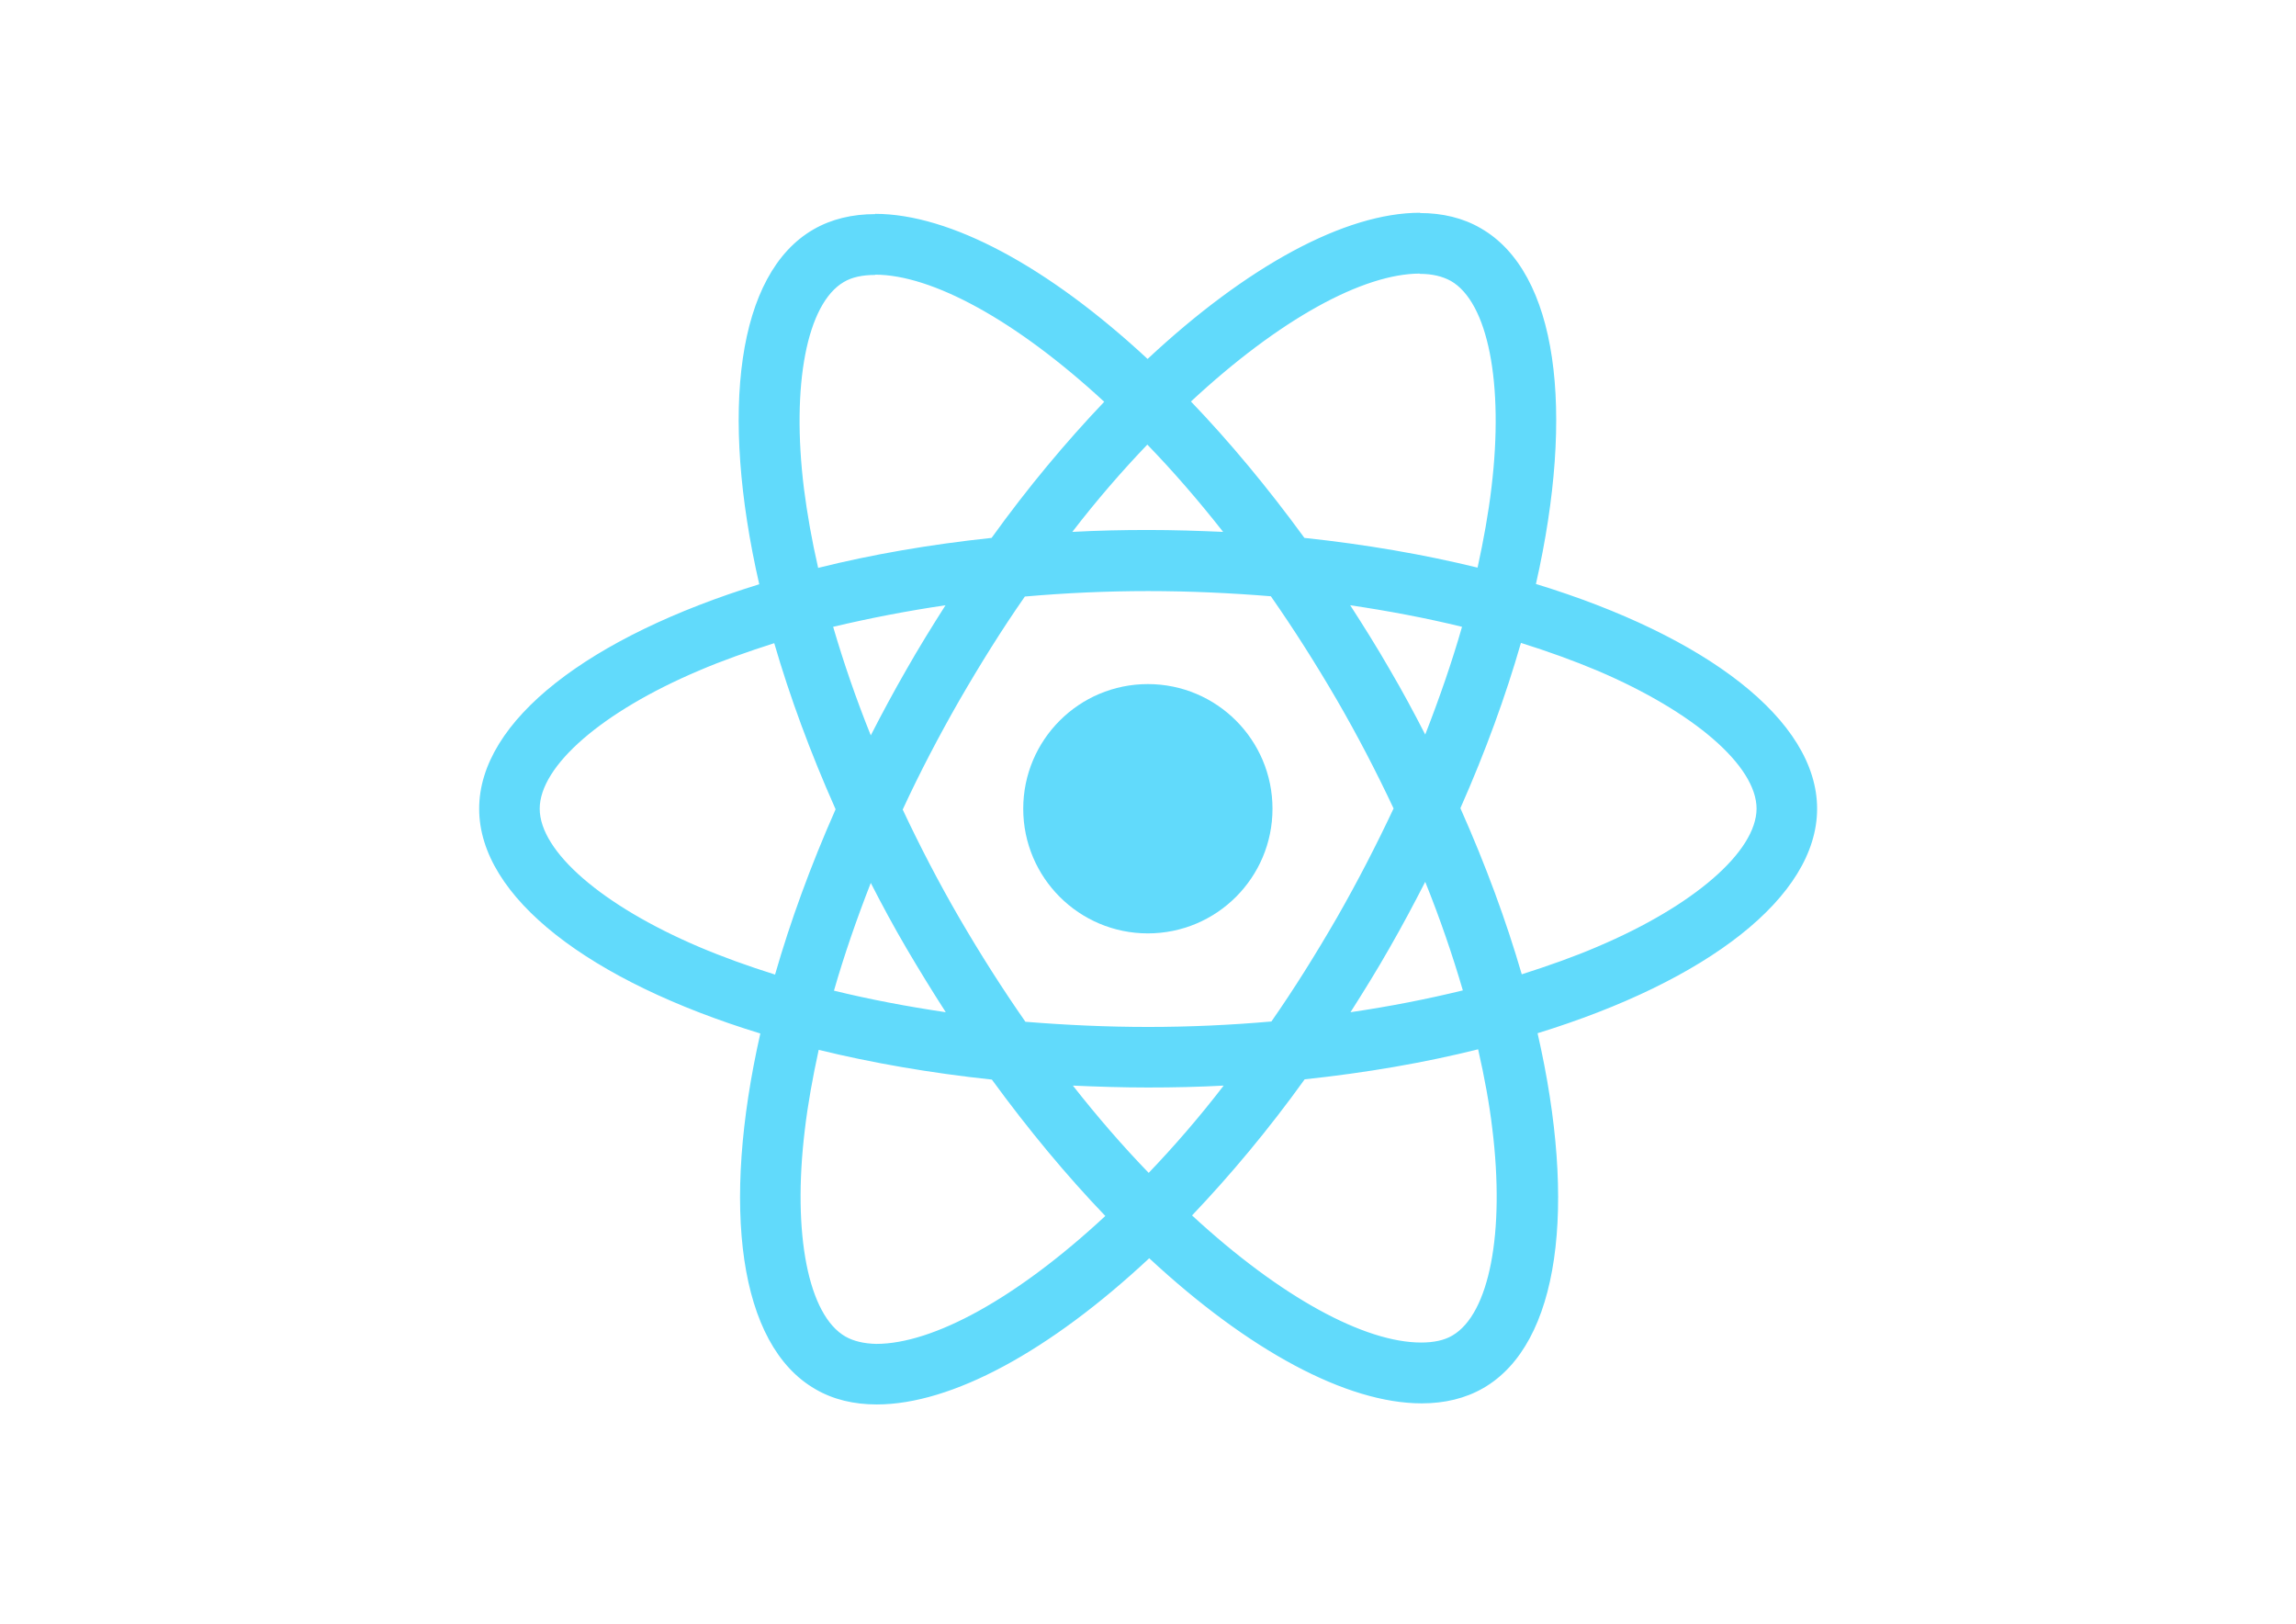
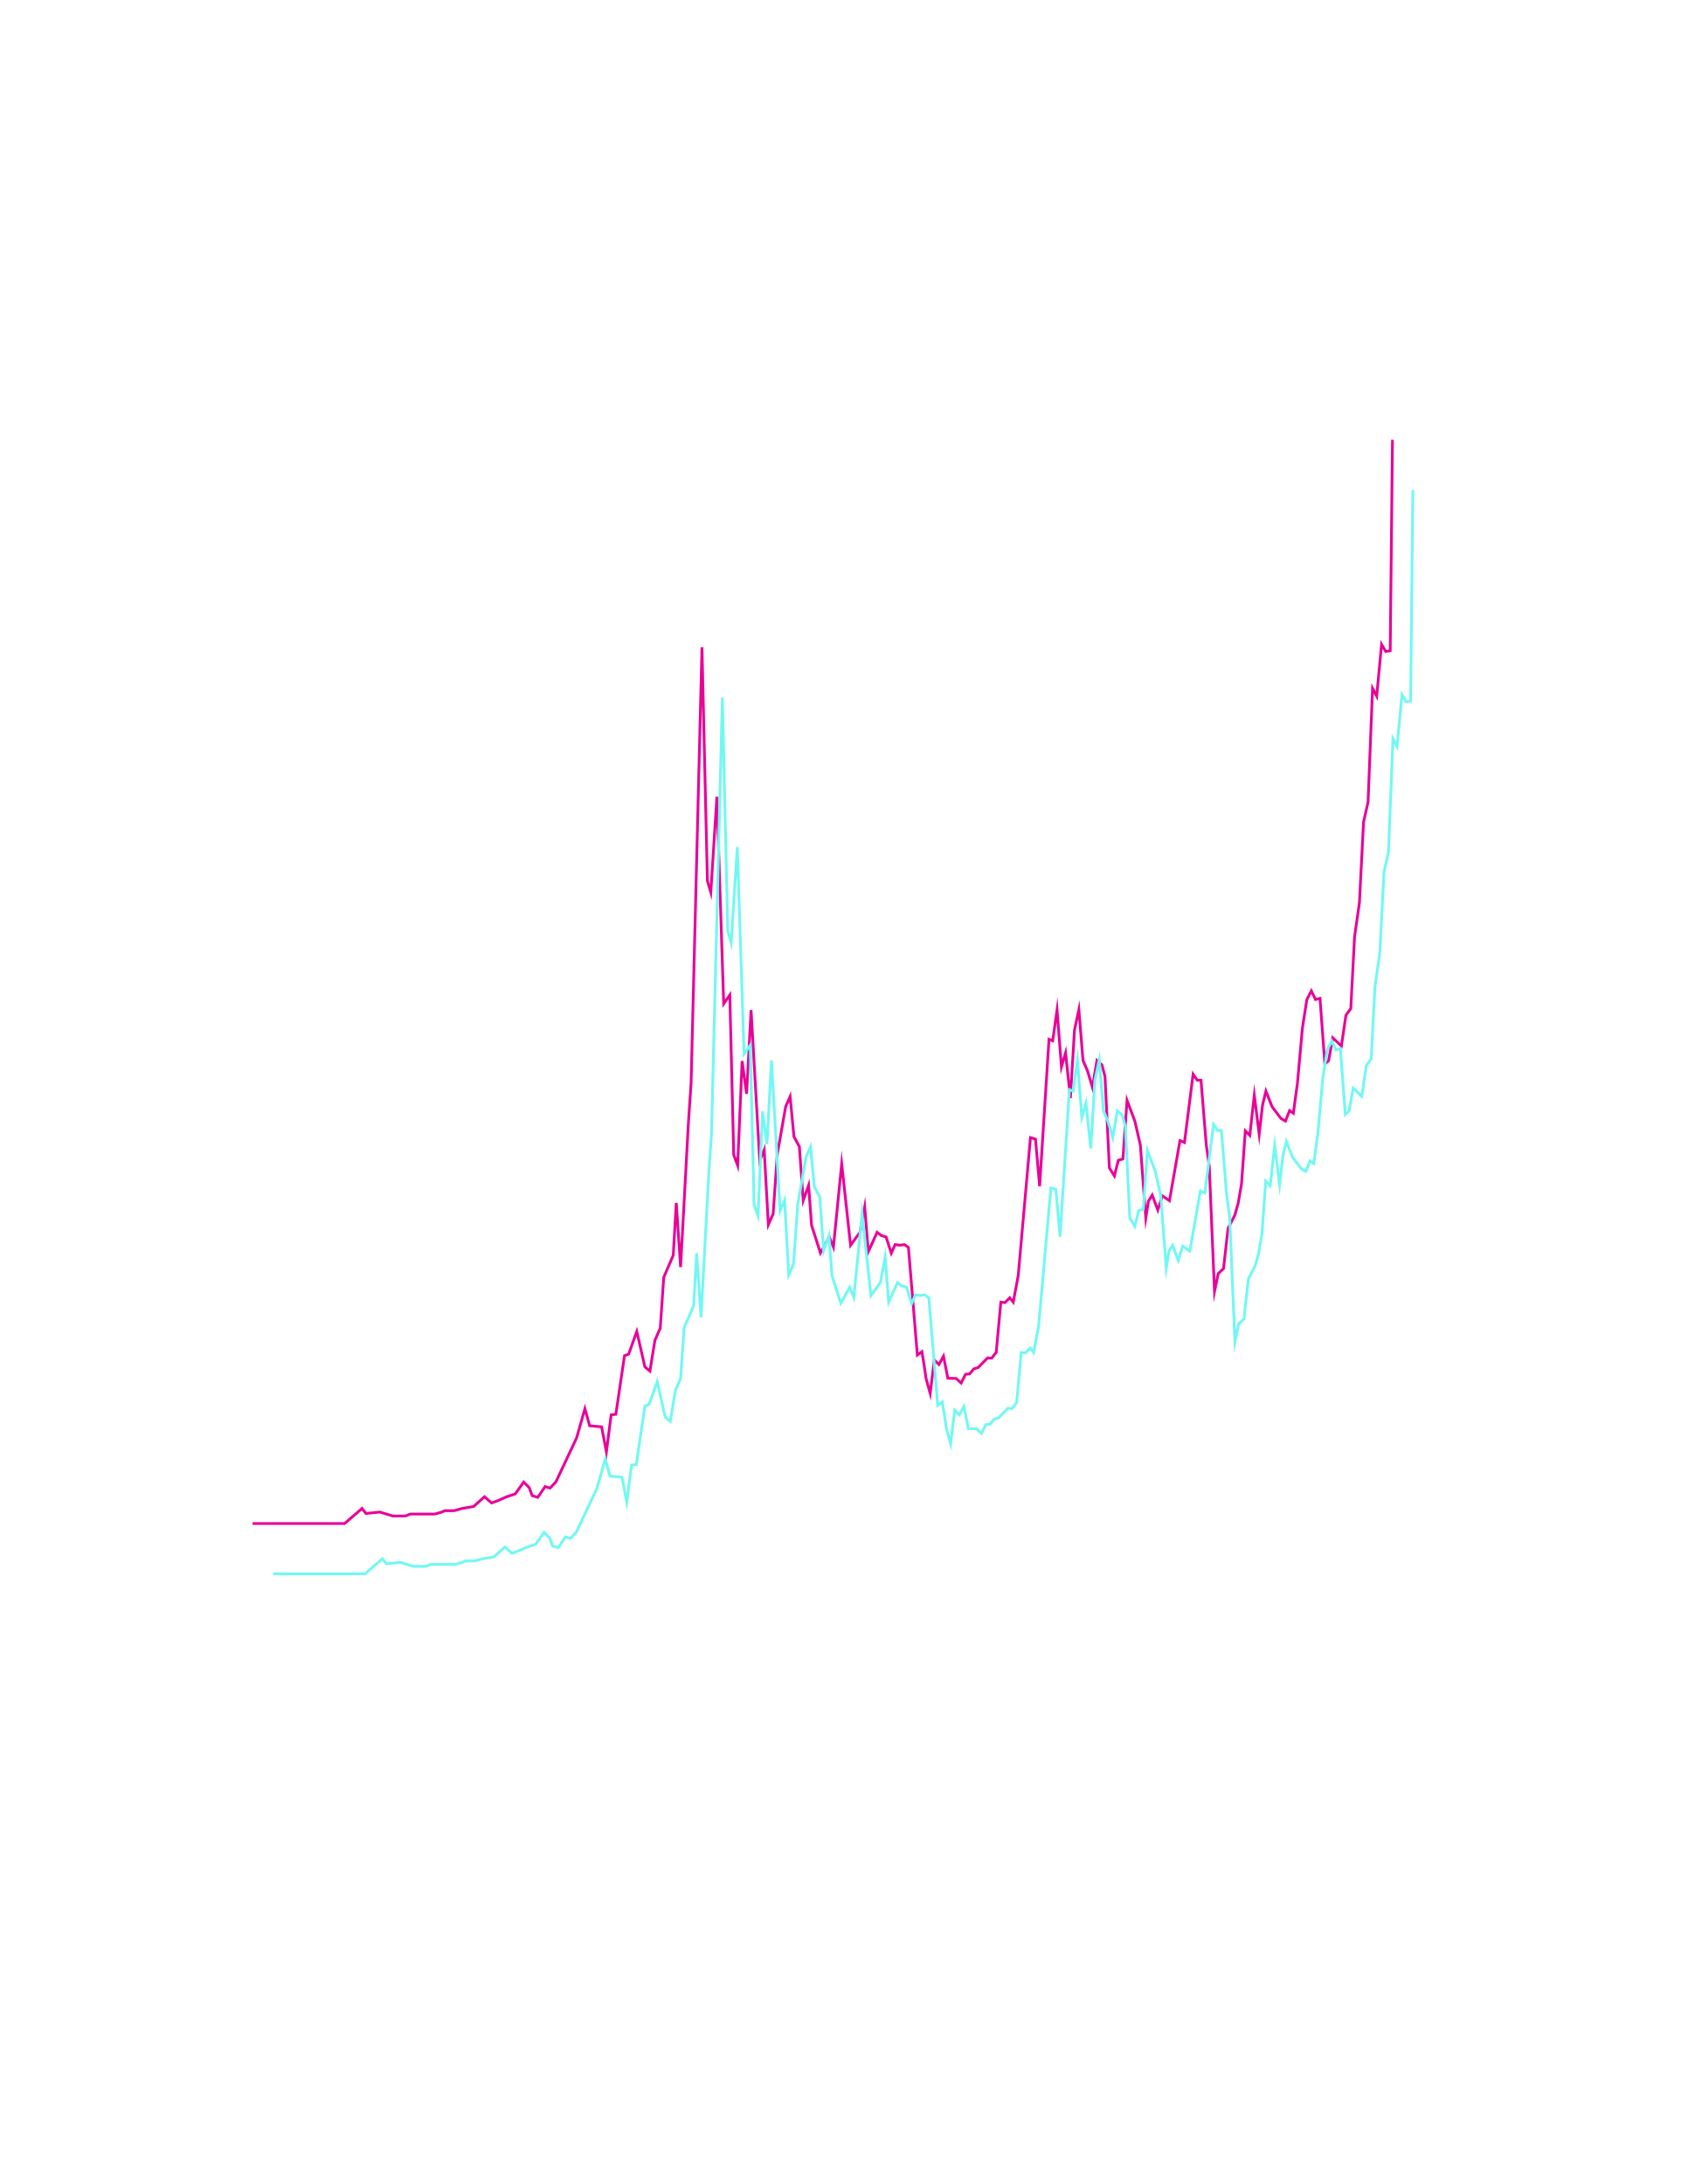
- <svg xmlns="http://www.w3.org/2000/svg" viewBox="0 0 841.9 595.3">
-   <g fill="#61DAFB">
-     <path d="M666.3 296.5c0-32.5-40.7-63.3-103.1-82.4 14.4-63.6 8-114.2-20.2-130.4-6.5-3.8-14.1-5.6-22.4-5.6v22.3c4.6 0 8.3.9 11.4 2.6 13.6 7.8 19.5 37.5 14.9 75.7-1.1 9.4-2.9 19.3-5.1 29.4-19.6-4.8-41-8.5-63.5-10.9-13.5-18.5-27.5-35.3-41.6-50 32.6-30.3 63.2-46.9 84-46.9V78c-27.5 0-63.5 19.6-99.9 53.6-36.4-33.8-72.4-53.2-99.9-53.2v22.3c20.7 0 51.4 16.5 84 46.6-14 14.7-28 31.4-41.3 49.9-22.6 2.4-44 6.1-63.6 11-2.3-10-4-19.7-5.2-29-4.7-38.2 1.1-67.9 14.6-75.8 3-1.8 6.9-2.6 11.5-2.6V78.5c-8.4 0-16 1.8-22.6 5.6-28.1 16.2-34.4 66.7-19.9 130.1-62.2 19.2-102.7 49.9-102.7 82.3 0 32.5 40.7 63.3 103.1 82.4-14.4 63.6-8 114.2 20.2 130.4 6.5 3.8 14.1 5.6 22.5 5.6 27.5 0 63.5-19.6 99.9-53.6 36.4 33.8 72.4 53.2 99.9 53.2 8.4 0 16-1.8 22.6-5.6 28.1-16.2 34.4-66.7 19.9-130.1 62-19.1 102.5-49.9 102.5-82.3zm-130.2-66.7c-3.7 12.9-8.3 26.2-13.5 39.5-4.1-8-8.4-16-13.1-24-4.6-8-9.5-15.8-14.4-23.4 14.2 2.1 27.9 4.7 41 7.9zm-45.8 106.5c-7.8 13.5-15.8 26.3-24.1 38.2-14.9 1.3-30 2-45.2 2-15.1 0-30.2-.7-45-1.9-8.3-11.9-16.4-24.6-24.2-38-7.6-13.1-14.5-26.4-20.8-39.8 6.2-13.4 13.2-26.8 20.7-39.9 7.8-13.5 15.8-26.3 24.1-38.2 14.9-1.3 30-2 45.2-2 15.1 0 30.2.7 45 1.9 8.3 11.9 16.4 24.6 24.2 38 7.6 13.1 14.5 26.4 20.8 39.8-6.3 13.4-13.2 26.8-20.7 39.9zm32.3-13c5.4 13.4 10 26.8 13.8 39.8-13.1 3.2-26.9 5.9-41.2 8 4.9-7.7 9.8-15.6 14.4-23.7 4.6-8 8.9-16.1 13-24.1zM421.2 430c-9.3-9.6-18.6-20.3-27.8-32 9 .4 18.2.7 27.5.7 9.4 0 18.7-.2 27.8-.7-9 11.7-18.3 22.4-27.5 32zm-74.4-58.9c-14.2-2.1-27.9-4.7-41-7.9 3.7-12.9 8.3-26.2 13.5-39.5 4.1 8 8.4 16 13.1 24 4.7 8 9.5 15.8 14.4 23.4zM420.7 163c9.3 9.6 18.6 20.3 27.8 32-9-.4-18.2-.7-27.5-.7-9.4 0-18.7.2-27.8.7 9-11.7 18.3-22.4 27.5-32zm-74 58.9c-4.9 7.7-9.8 15.6-14.4 23.7-4.6 8-8.9 16-13 24-5.4-13.4-10-26.8-13.8-39.8 13.1-3.1 26.9-5.8 41.2-7.9zm-90.5 125.2c-35.4-15.1-58.3-34.9-58.3-50.6 0-15.7 22.9-35.6 58.3-50.6 8.6-3.7 18-7 27.7-10.1 5.7 19.6 13.2 40 22.5 60.9-9.2 20.8-16.6 41.1-22.2 60.6-9.9-3.1-19.3-6.5-28-10.2zM310 490c-13.6-7.8-19.5-37.5-14.9-75.7 1.1-9.4 2.9-19.3 5.1-29.4 19.6 4.8 41 8.5 63.5 10.9 13.5 18.5 27.5 35.3 41.6 50-32.6 30.3-63.2 46.9-84 46.9-4.5-.1-8.3-1-11.3-2.7zm237.2-76.2c4.7 38.2-1.1 67.9-14.6 75.8-3 1.8-6.9 2.6-11.5 2.6-20.7 0-51.4-16.5-84-46.6 14-14.7 28-31.4 41.3-49.9 22.6-2.4 44-6.1 63.6-11 2.3 10.1 4.1 19.8 5.2 29.1zm38.5-66.7c-8.6 3.7-18 7-27.7 10.1-5.7-19.6-13.2-40-22.5-60.9 9.2-20.8 16.6-41.1 22.2-60.6 9.9 3.1 19.3 6.5 28.1 10.2 35.4 15.1 58.3 34.9 58.3 50.6-.1 15.7-23 35.6-58.4 50.6zM320.8 78.4z" />
-     <circle cx="420.9" cy="296.5" r="45.7" />
-     <path d="M520.5 78.1z" />
-   </g>
+ <svg xmlns="http://www.w3.org/2000/svg" version="1.1" id="Layer_1" x="0px" y="0px" viewBox="0 0 612 792" style="enable-background:new 0 0 612 792;" xml:space="preserve">
+   <style type="text/css">
+ 	.st0{fill:none;stroke:#E90298;stroke-miterlimit:10;}
+ 	.st1{fill:none;stroke:#71F8F2;stroke-miterlimit:10;}
+ </style>
+   <polyline class="st0" points="91.6,552.49 124.95,552.49 131.28,547.02 132.69,548.84 137.75,548.33 142.4,549.75 147.05,549.75  148.77,549.04 157.67,549.04 159.9,548.43 161.31,547.83 164.65,547.83 167.58,547.02 171.73,546.31 175.67,542.77 178.24,545.03  180.48,544.21 183.75,542.77 186.82,541.76 189.89,537.46 191.93,539.51 192.95,542.37 195,542.98 197.65,539.1 199.44,539.62  201.53,537.46 209.07,521.45 212.08,510.86 213.8,517.03 218.15,517.43 219.87,526.54 221.59,513.08 223.3,512.88 226.44,491.64  227.96,491.03 230.89,482.83 233.83,495.68 235.65,497.2 237.47,486.07 239.4,481.63 240.66,463.24 244.11,455.23 245.21,436.22  246.78,459.47 249.6,407.35 250.58,392.82 254.53,234.72 256.5,319.44 257.73,323.62 259.94,288.9 262.41,364.01 264.62,360.81  266.04,418.73 267.47,422.65 269.09,384.78 270.71,396.66 272.33,366.29 275.47,420.88 277.09,416.98 278.6,444.11 280.33,440.22  281.84,418.61 284.87,401.31 286.49,397.64 287.89,412.23 289.84,415.8 291.25,435.36 293.19,429.85 294.26,444.3 297.48,454.37  300.69,448.58 302.19,452.23 305.19,422.02 308.4,451.58 311.83,446.87 313.54,437.66 314.83,453.94 318.04,446.87 319.5,448.02  321.3,448.58 323.17,454.45 324.55,451.34 326.35,451.55 327.94,451.34 329.39,452.38 332.62,491.39 334.27,490.17 334.99,494.5  335.78,499.88 337.28,505.33 338.78,493.16 340.44,494.82 342.1,491.81 343.68,499.8 346.69,499.88 348.51,501.54 350.09,498.37  351.59,498.22 353.09,496.4 354.67,495.92 358.07,492.45 359.57,492.52 361.23,490.39 362.89,472.21 364.39,472.37 366.13,470.63  367.4,472.21 369.21,462.49 373.64,412.53 375.46,413.09 376.96,430.16 380.36,376.89 381.7,377.44 383.28,366.22 384.87,386.92  386.37,381.79 388.11,398.23 389.61,373.49 391.19,366.14 392.69,384.55 394.35,388.43 396.09,394.28 397.75,384.55 399.57,386.21  400.67,390.4 402.25,423.52 404.07,426.45 405.5,420.75 407.16,420.28 408.66,399.02 411.5,406.61 413.48,415.22 415.46,441.67  416.42,435.55 417.78,433.37 419.82,438.81 421.45,433.64 424.04,435.41 427.85,413.63 429.48,414.31 432.61,389.54 434.11,391.72  435.47,391.72 437.38,415.13 438.47,422.89 440.37,468.35 441.73,461.82 443.64,460.05 445.27,445.48 447.72,440.72 448.95,436.36  450.17,429.29 451.54,410.09 453.17,411.73 454.8,397.16 456.57,411.32 457.8,400.7 459.02,395.66 461.2,401.24 462.29,402.74  464.47,405.6 466.1,406.55 467.6,402.74 468.96,403.7 470.46,392.67 472.23,372.93 473.86,362.45 475.49,359.32 476.99,362.45  478.62,362.04 480.39,385.86 481.75,384.64 483.25,376.33 486.38,379.33 488.02,368.17 489.79,365.72 491.15,339.72 492.92,327.33  494.41,298.06 496.05,290.85 497.68,249.6 499.18,252.46 500.95,233.68 502.45,236.26 504.08,235.99 504.9,159.49 " />
+   <polyline class="st1" points="99,570.74 132.35,570.74 138.67,565.26 140.09,567.08 145.15,566.58 149.8,568 154.45,568  156.17,567.29 165.07,567.29 167.29,566.68 168.71,566.07 172.04,566.07 174.98,565.26 179.12,564.56 183.06,561.02 185.63,563.27  187.88,562.45 191.15,561.02 194.22,560 197.28,555.71 199.33,557.75 200.35,560.61 202.39,561.23 205.05,557.34 206.83,557.87  208.92,555.71 216.47,539.69 219.47,529.1 221.19,535.27 225.54,535.68 227.26,544.78 228.98,531.33 230.7,531.12 233.84,509.88  235.35,509.27 238.29,501.08 241.22,513.93 243.04,515.44 244.86,504.32 246.79,499.87 248.05,481.49 251.51,473.47 252.61,454.46  254.18,477.72 257,425.6 257.98,411.07 261.92,252.97 263.89,337.68 265.12,341.87 267.34,307.14 269.8,382.25 272.02,379.05  273.43,436.97 274.86,440.9 276.48,403.02 278.1,414.91 279.73,384.54 282.86,439.12 284.48,435.23 285.99,462.36 287.72,458.47  289.24,436.85 292.26,419.56 293.89,415.88 295.29,430.47 297.24,434.04 298.64,453.6 300.59,448.09 301.66,462.55 304.87,472.61  308.08,466.83 309.58,470.47 312.58,440.27 315.8,469.83 319.22,465.12 320.94,455.9 322.22,472.18 325.43,465.12 326.9,466.27  328.7,466.82 330.56,472.7 331.94,469.59 333.74,469.79 335.33,469.59 336.78,470.62 340.02,509.63 341.66,508.42 342.38,512.75  343.18,518.12 344.68,523.57 346.18,511.4 347.84,513.06 349.5,510.06 351.08,518.04 354.08,518.12 355.9,519.78 357.48,516.62  358.98,516.46 360.49,514.64 362.07,514.17 365.47,510.69 366.97,510.77 368.63,508.64 370.29,490.46 371.79,490.61 373.53,488.87  374.79,490.46 376.61,480.73 381.04,430.78 382.85,431.33 384.36,448.41 387.76,395.13 389.1,395.68 390.68,384.46 392.26,405.17  393.76,400.03 395.5,416.47 397,391.73 398.58,384.38 400.09,402.8 401.75,406.67 403.48,412.52 405.14,402.8 406.96,404.46  408.07,408.65 409.65,441.77 411.47,444.69 412.89,439 414.55,438.53 416.05,417.26 418.9,424.85 420.87,433.47 422.86,459.92  423.81,453.79 425.17,451.61 427.21,457.06 428.85,451.89 431.43,453.66 435.25,431.88 436.88,432.56 440.01,407.78 441.51,409.96  442.87,409.96 444.77,433.37 445.86,441.13 447.77,486.6 449.13,480.06 451.04,478.29 452.67,463.73 455.12,458.97 456.34,454.61  457.57,447.53 458.93,428.34 460.56,429.97 462.2,415.41 463.97,429.56 465.19,418.95 466.42,413.91 468.6,419.49 469.68,420.99  471.86,423.85 473.5,424.8 474.99,420.99 476.35,421.94 477.85,410.91 479.62,391.18 481.25,380.69 482.89,377.56 484.39,380.69  486.02,380.29 487.79,404.11 489.15,402.88 490.65,394.58 493.78,397.57 495.41,386.41 497.18,383.96 498.54,357.96 500.31,345.58  501.81,316.31 503.44,309.09 505.08,267.85 506.57,270.71 508.34,251.92 509.84,254.51 511.47,254.24 512.29,177.74 " />
</svg>
